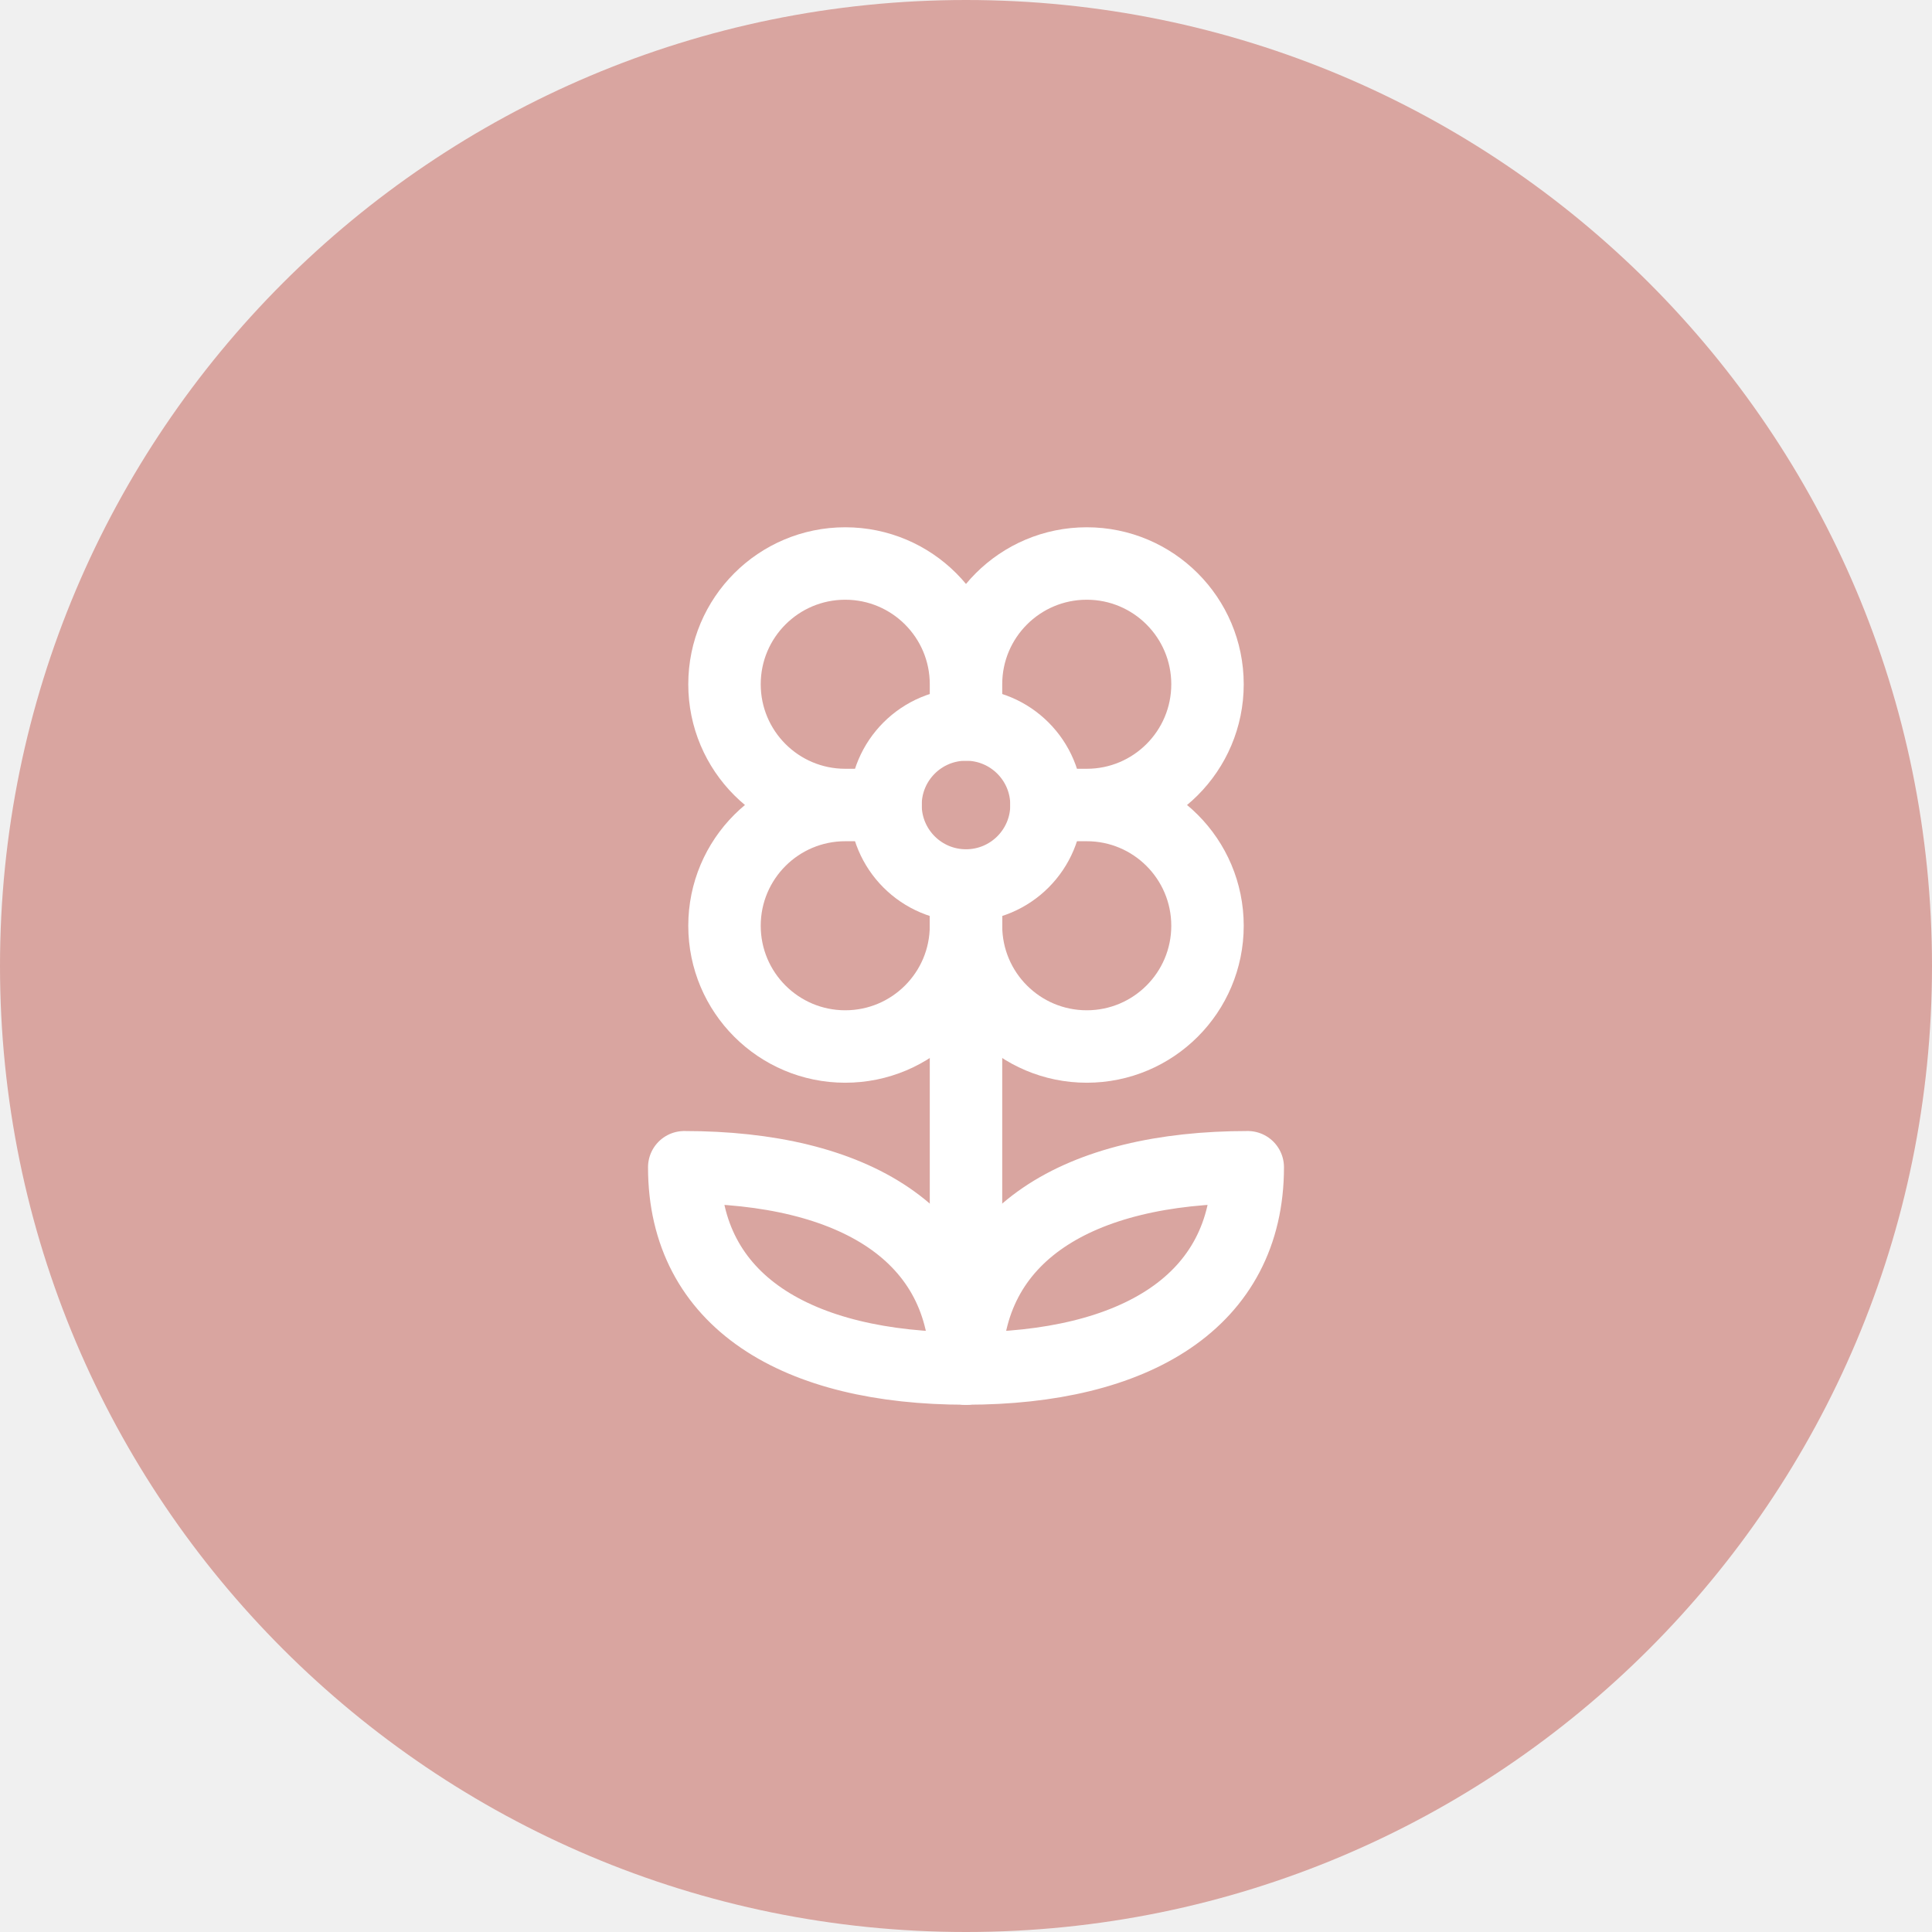
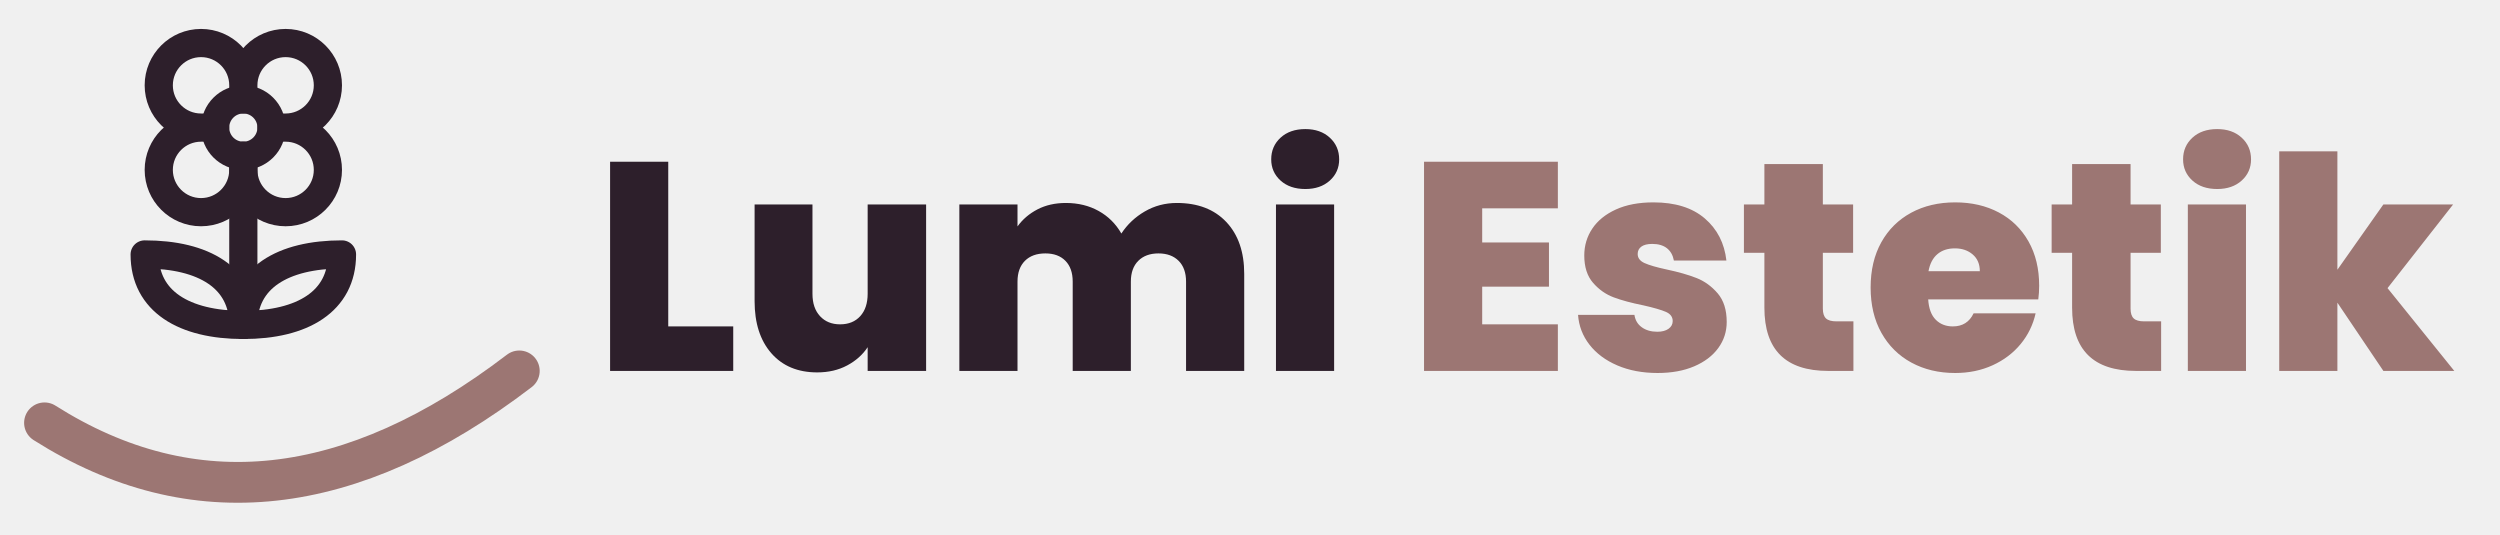
- <svg xmlns="http://www.w3.org/2000/svg" viewBox="0 0 48 48" width="256" height="256">
-   <circle cx="24" cy="24" r="24" fill="#d9a5a0" />
-   <g transform="translate(12 12)" fill="none" stroke="#fff" stroke-width="1.8" stroke-linecap="round" stroke-linejoin="round">
+ <svg xmlns="http://www.w3.org/2000/svg" viewBox="0 0 337 72" height="72" role="img" aria-label="Lumi Estetik">
+   <g transform="translate(10 2) scale(1.9)" fill="none" stroke="#2d1f2b" stroke-width="2" stroke-linecap="round" stroke-linejoin="round">
    <path d="M12 5a3 3 0 1 1 3 3m-3-3a3 3 0 1 0-3 3m3-3v1M9 8a3 3 0 1 0 3 3M9 8h1m5 0a3 3 0 1 1-3 3m3-3h-1m-2 3v-1" />
    <circle cx="12" cy="8" r="2" />
    <path d="M12 10v12" />
    <path d="M12 22c4.2 0 7-1.667 7-5-4.2 0-7 1.667-7 5Z" />
    <path d="M12 22c-4.2 0-7-1.667-7-5 4.2 0 7 1.667 7 5Z" />
  </g>
+   <path d="M6 57Q36 76 70 50" fill="none" stroke="#9c7673" stroke-width="5.5" stroke-linecap="round" />
+   <g transform="translate(0 50)">
+     <path d="M90.08 -6.0H98.84V0.0H82.24V-28.2H90.08Z M124.84 -22.44V0.0H116.96V-3.2Q115.96 -1.68 114.2 -0.74Q112.44 0.2 110.16 0.2Q106.24 0.2 103.98 -2.38Q101.72 -4.96 101.72 -9.4V-22.44H109.52V-10.4Q109.52 -8.48 110.54 -7.38Q111.56 -6.28 113.24 -6.28Q114.96 -6.28 115.96 -7.38Q116.96 -8.48 116.96 -10.4V-22.44Z M167.72 -13.08V0.0H159.88V-12.04Q159.88 -13.84 158.88 -14.84Q157.88 -15.84 156.16 -15.84Q154.44 -15.84 153.44 -14.84Q152.44 -13.84 152.44 -12.04V0.0H144.6V-12.04Q144.6 -13.84 143.62 -14.84Q142.64 -15.84 140.92 -15.84Q139.16 -15.84 138.16 -14.84Q137.16 -13.84 137.16 -12.04V0.0H129.32V-22.44H137.16V-19.48Q138.2 -20.92 139.86 -21.78Q141.52 -22.64 143.68 -22.64Q146.16 -22.64 148.1 -21.56Q150.04 -20.48 151.16 -18.52Q152.36 -20.36 154.32 -21.5Q156.28 -22.64 158.64 -22.64Q162.88 -22.64 165.3 -20.08Q167.72 -17.52 167.72 -13.08Z M171.36 -28.52Q171.36 -30.28 172.62 -31.44Q173.88 -32.6 175.96 -32.6Q178.0 -32.6 179.26 -31.44Q180.52 -30.28 180.52 -28.52Q180.52 -26.8 179.26 -25.66Q178.0 -24.52 175.96 -24.52Q173.88 -24.52 172.62 -25.66Q171.36 -26.8 171.36 -28.52ZM179.84 -22.44V0.0H172.0V-22.44Z " fill="#2d1f2b" />
+     <path d="M199.8 -21.92V-17.32H208.8V-11.36H199.8V-6.28H210V0.0H191.96V-28.2H210V-21.92Z M212.72 -7.56H220.32Q220.48 -6.48 221.32 -5.88Q222.16 -5.28 223.4 -5.28Q224.36 -5.28 224.92 -5.68Q225.48 -6.08 225.48 -6.72Q225.48 -7.56 224.56 -7.96Q223.64 -8.36 221.52 -8.84Q219.12 -9.32 217.52 -9.92Q215.92 -10.52 214.74 -11.88Q213.56 -13.24 213.56 -15.56Q213.56 -17.56 214.64 -19.18Q215.72 -20.8 217.82 -21.76Q219.92 -22.72 222.88 -22.72Q227.28 -22.72 229.8 -20.56Q232.32 -18.4 232.72 -14.88H225.64Q225.44 -15.96 224.7 -16.54Q223.96 -17.12 222.72 -17.12Q221.76 -17.12 221.26 -16.76Q220.76 -16.4 220.76 -15.76Q220.76 -14.96 221.68 -14.54Q222.6 -14.12 224.64 -13.68Q227.08 -13.16 228.7 -12.52Q230.32 -11.88 231.54 -10.46Q232.76 -9.04 232.76 -6.6Q232.76 -4.64 231.62 -3.08Q230.48 -1.52 228.38 -0.62Q226.28 0.28 223.44 0.28Q220.4 0.28 218.02 -0.74Q215.64 -1.76 214.26 -3.54Q212.88 -5.32 212.72 -7.56Z M249.84 -6.68V0.0H246.44Q237.84 0.0 237.84 -8.52V-15.92H235.08V-22.44H237.84V-27.88H245.72V-22.44H249.8V-15.92H245.72V-8.4Q245.72 -7.48 246.14 -7.08Q246.56 -6.68 247.56 -6.68Z M274.76 -9.64H259.92Q260.04 -7.8 260.94 -6.9Q261.84 -6.0 263.24 -6.0Q265.2 -6.0 266.04 -7.76H274.4Q273.88 -5.44 272.38 -3.62Q270.88 -1.8 268.6 -0.76Q266.32 0.28 263.56 0.28Q260.24 0.28 257.66 -1.12Q255.08 -2.52 253.62 -5.12Q252.16 -7.72 252.16 -11.24Q252.16 -14.76 253.6 -17.34Q255.04 -19.92 257.62 -21.32Q260.2 -22.72 263.56 -22.72Q266.88 -22.72 269.44 -21.36Q272.0 -20.0 273.44 -17.46Q274.88 -14.92 274.88 -11.48Q274.88 -10.56 274.76 -9.64ZM266.88 -13.44Q266.88 -14.88 265.92 -15.7Q264.96 -16.52 263.52 -16.52Q262.08 -16.52 261.16 -15.74Q260.24 -14.96 259.96 -13.44Z M291.32 -6.68V0.0H287.92Q279.32 0.0 279.32 -8.52V-15.92H276.56V-22.44H279.32V-27.88H287.2V-22.44H291.28V-15.92H287.2V-8.4Q287.2 -7.48 287.62 -7.08Q288.04 -6.68 289.04 -6.68Z M294.28 -28.52Q294.28 -30.28 295.54 -31.44Q296.8 -32.6 298.88 -32.6Q300.92 -32.6 302.18 -31.44Q303.44 -30.28 303.44 -28.52Q303.44 -26.8 302.18 -25.66Q300.92 -24.52 298.88 -24.52Q296.8 -24.52 295.54 -25.66Q294.28 -26.8 294.28 -28.52ZM302.76 -22.44V0.0H294.92V-22.44Z M321.28 0.0 315.08 -9.2V0.0H307.24V-29.6H315.08V-13.64L321.28 -22.44H330.68L321.84 -11.16L330.84 0.0Z" fill="#9c7673" />
+   </g>
</svg>
